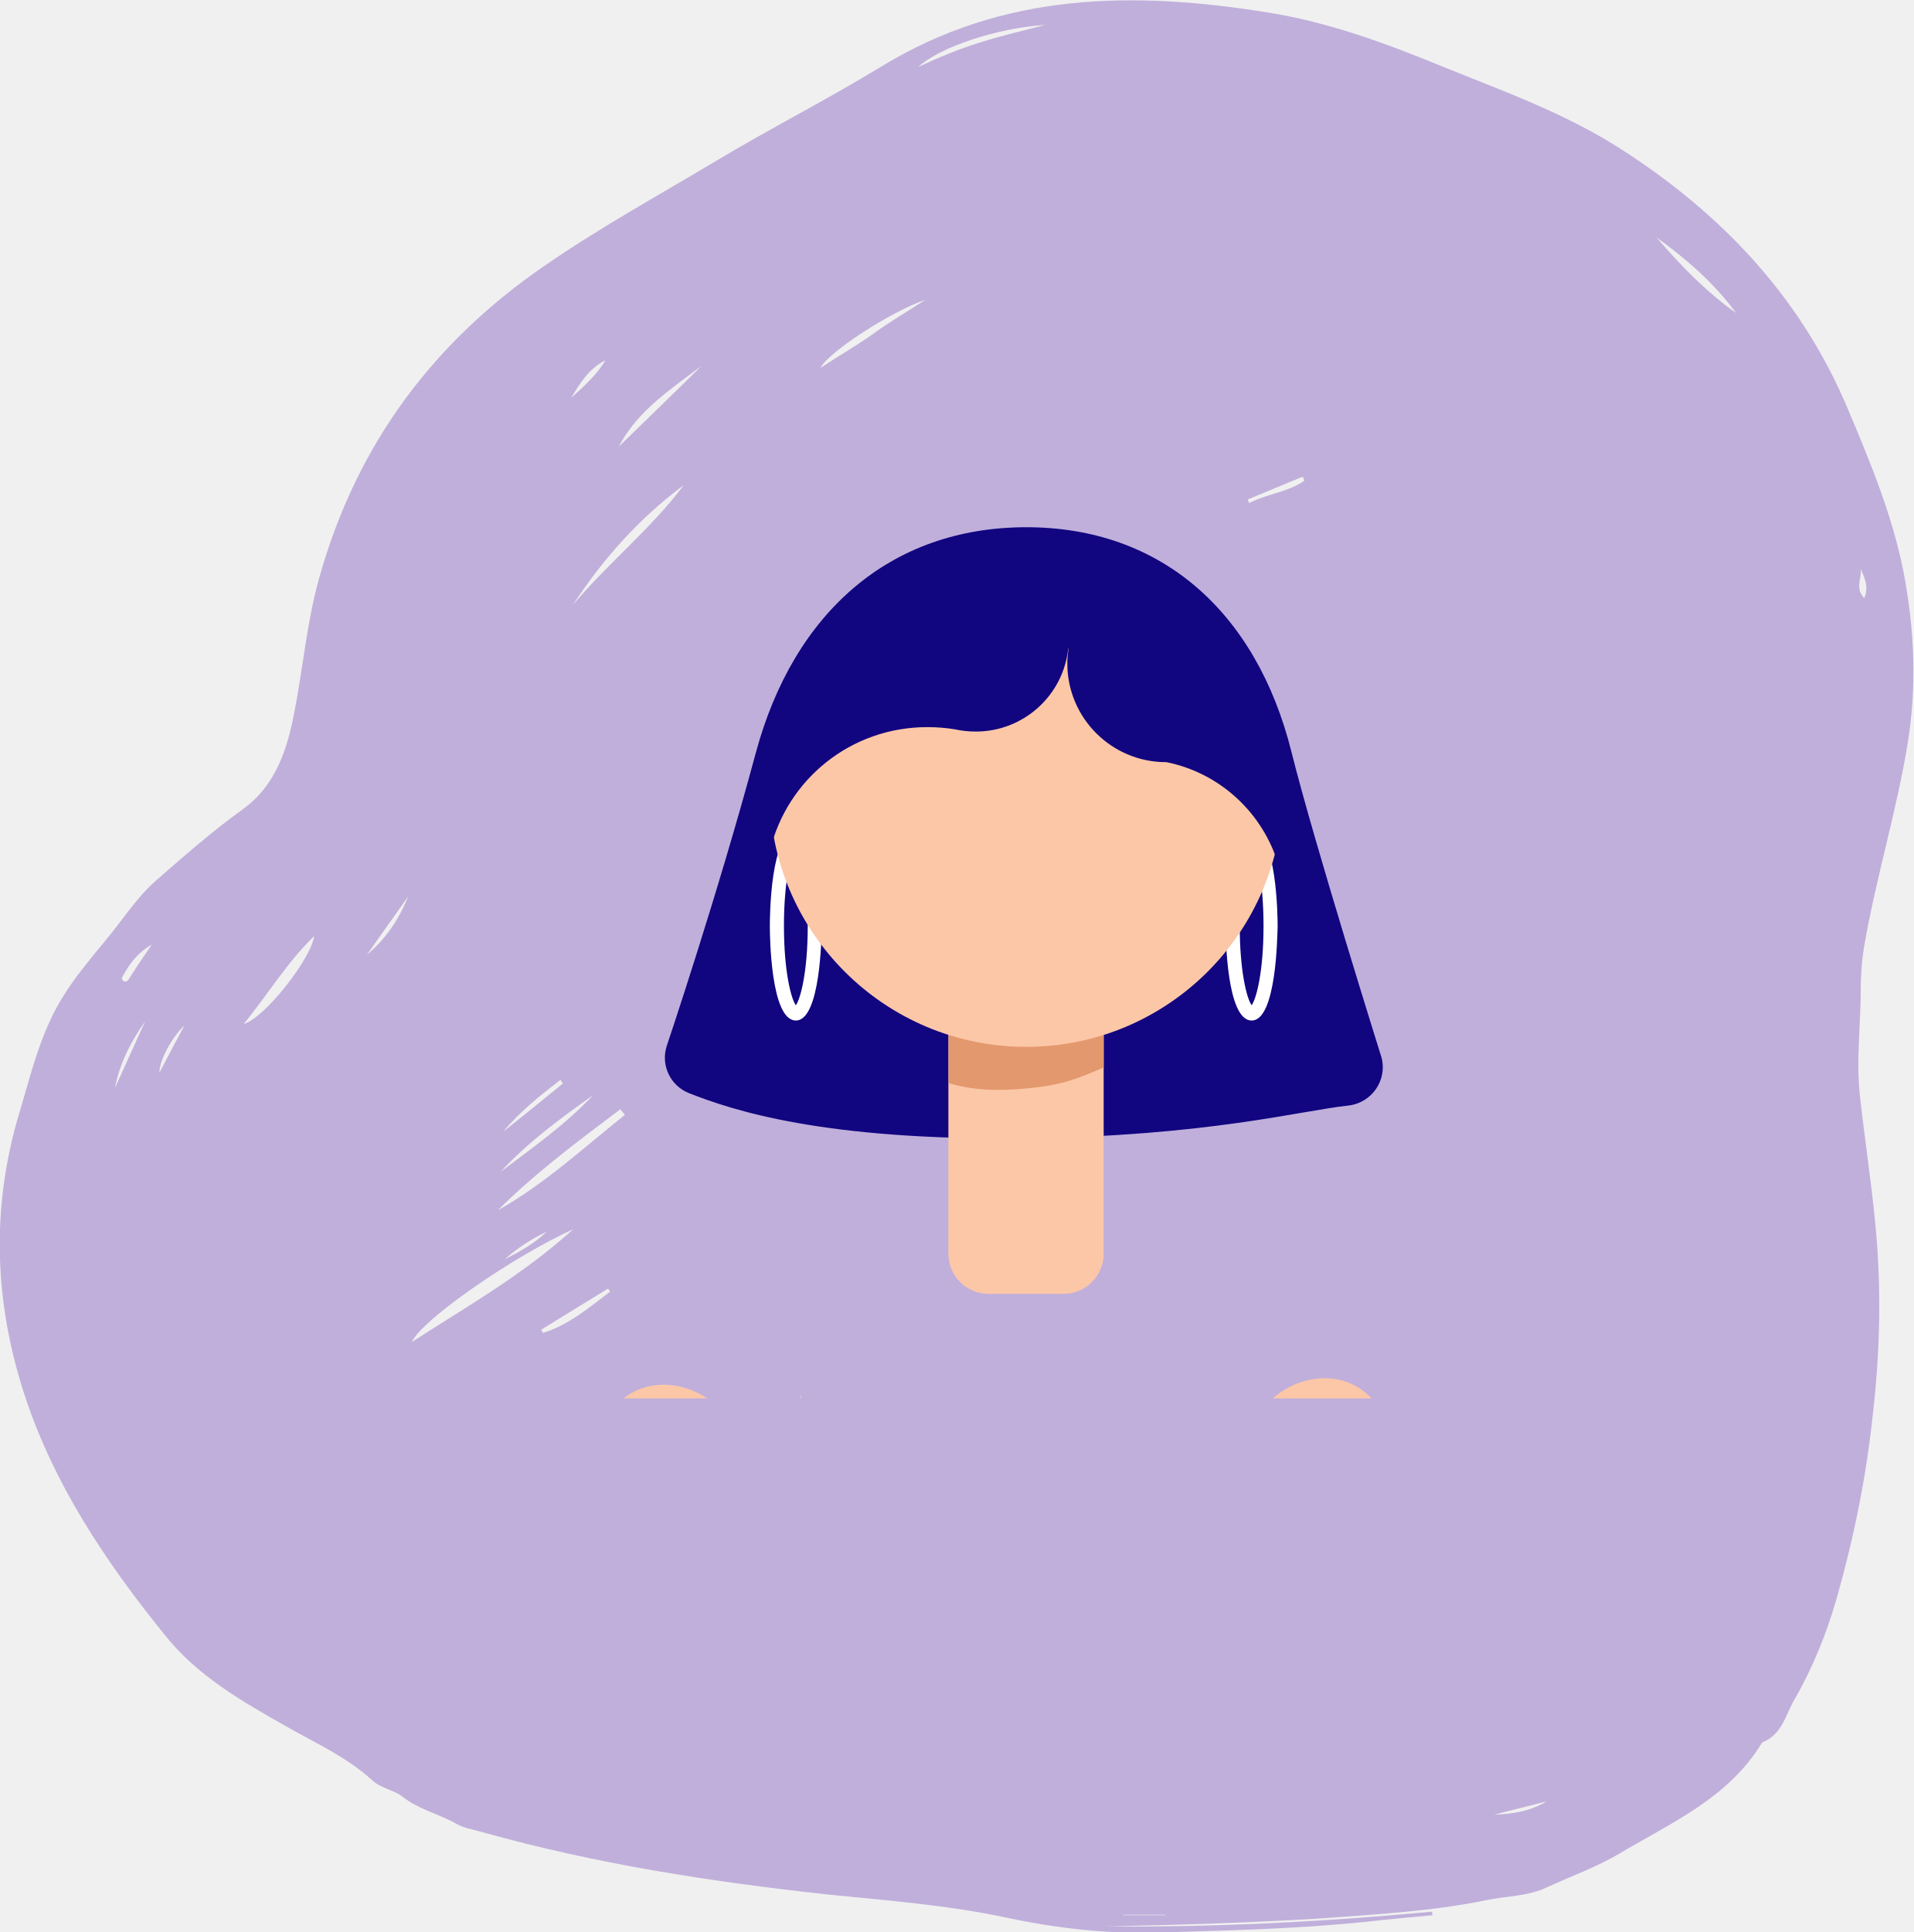
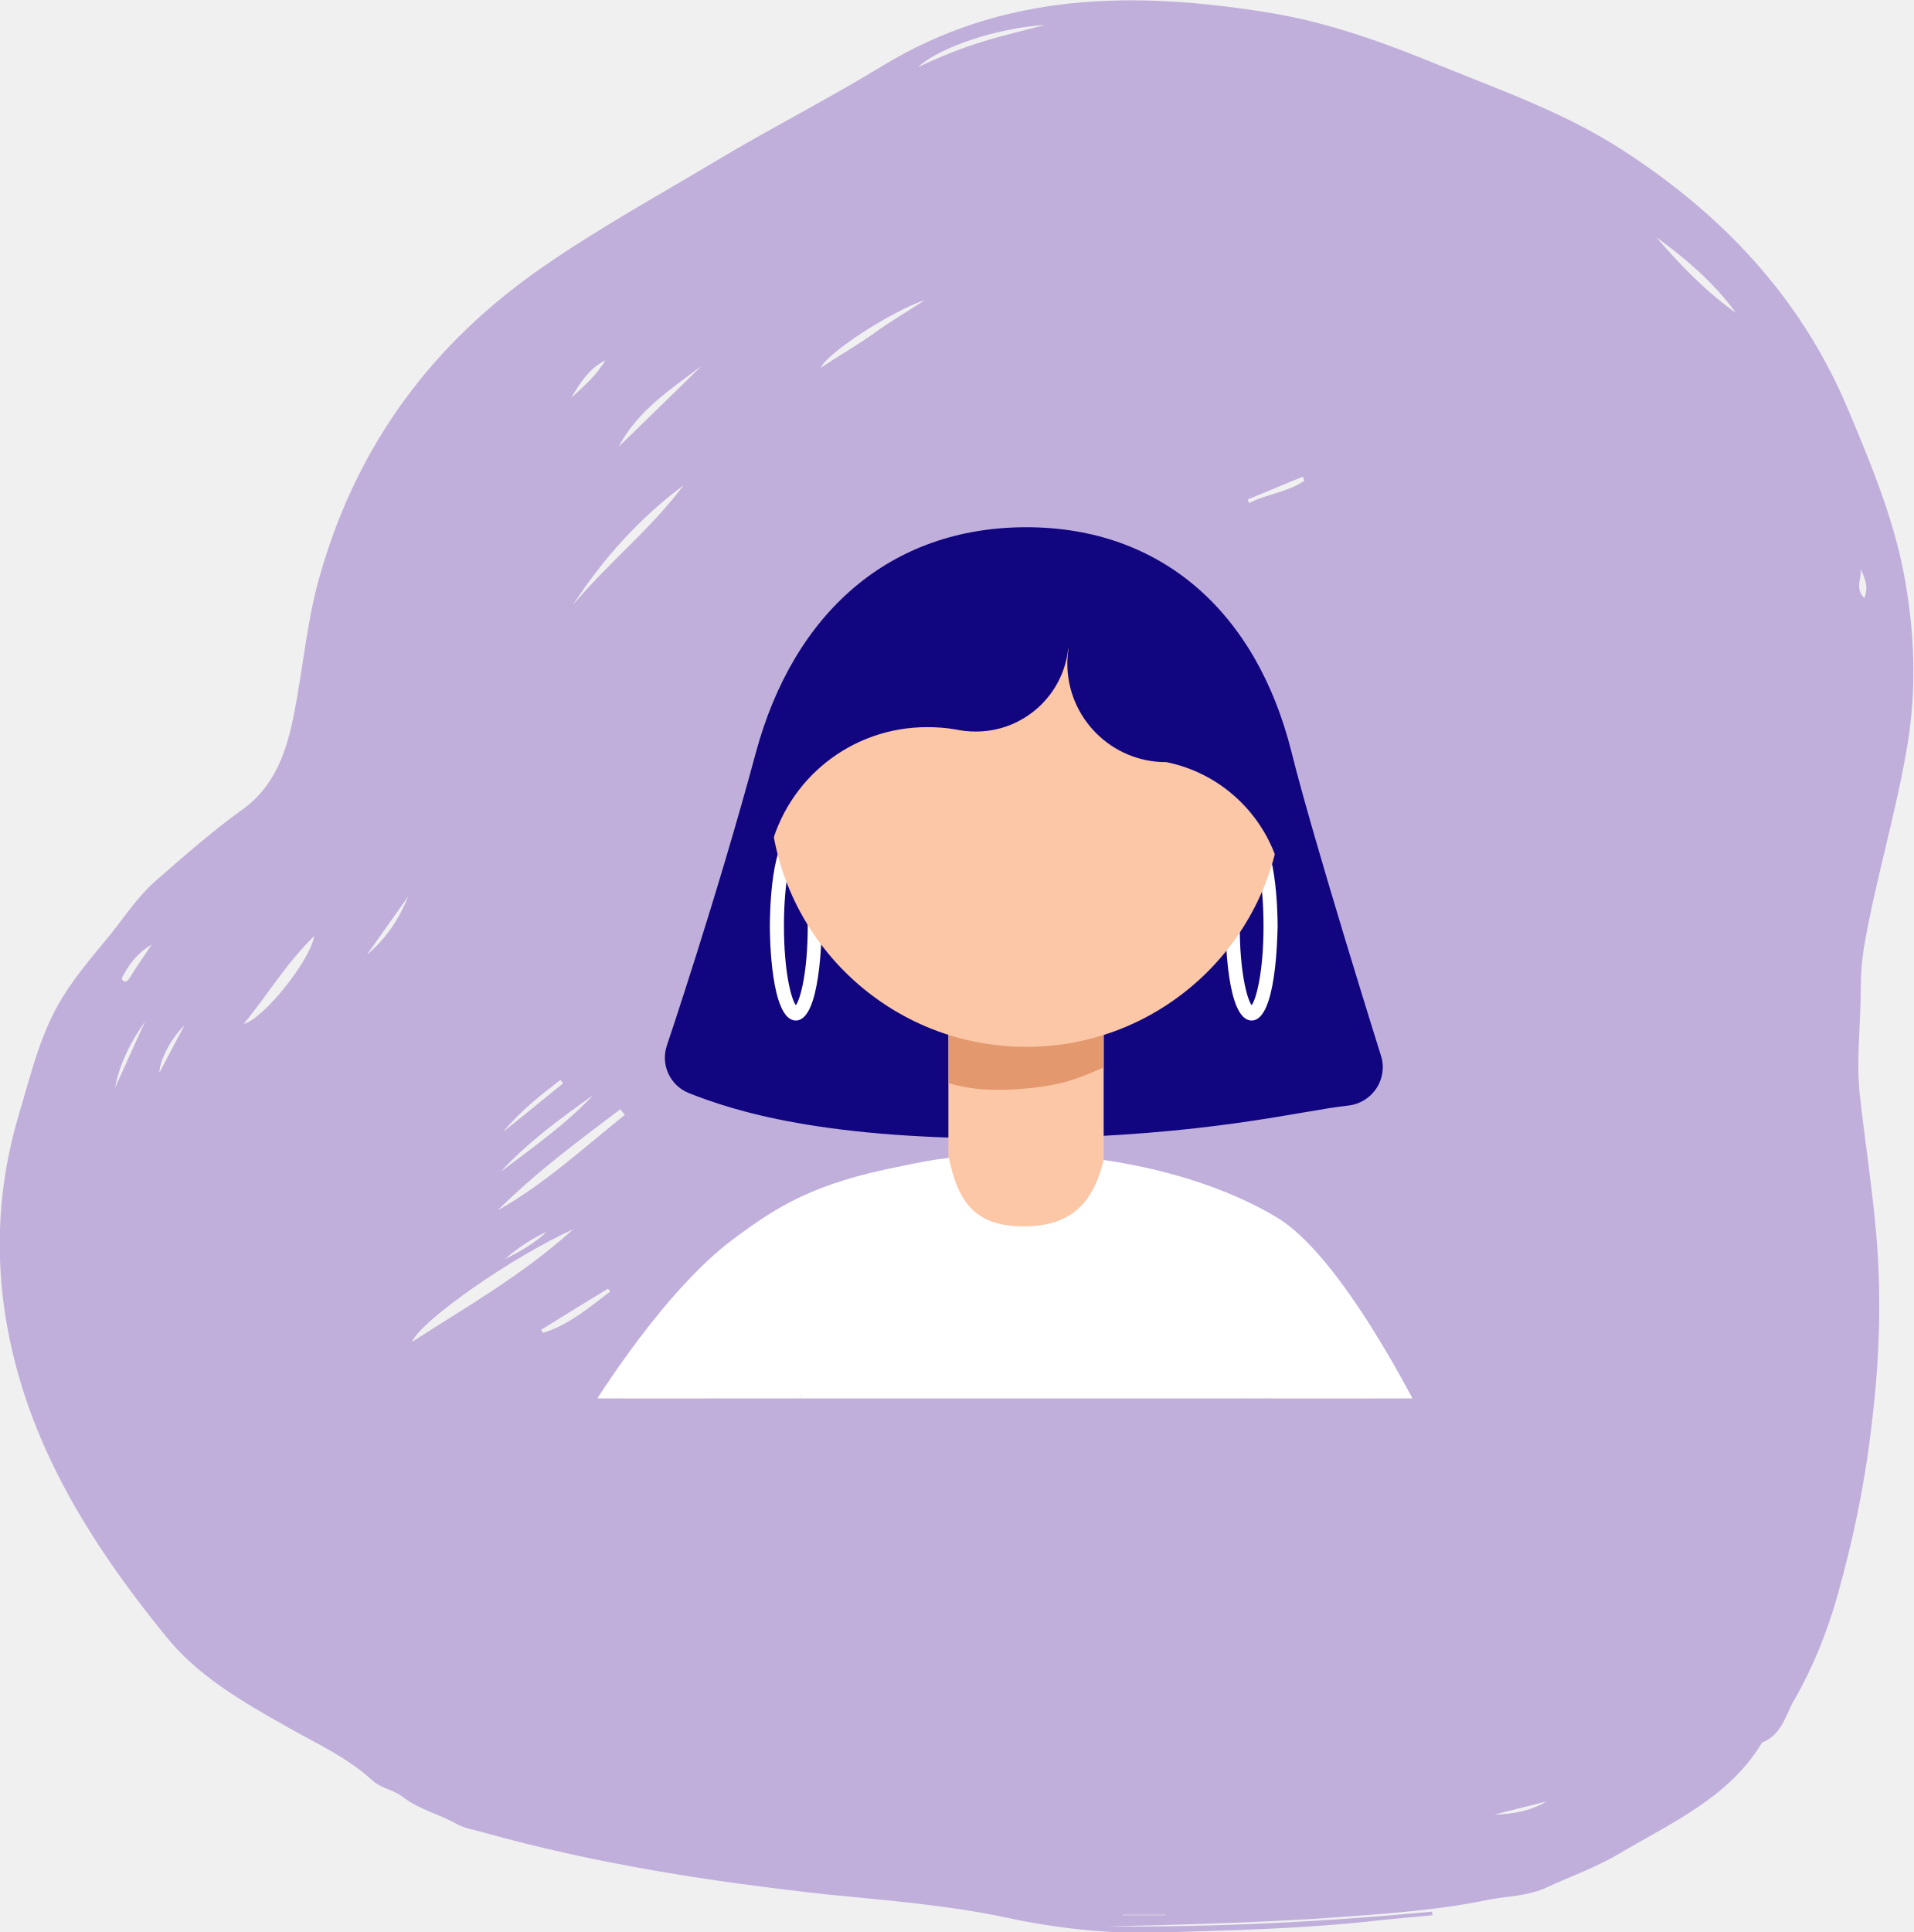
<svg xmlns="http://www.w3.org/2000/svg" width="104" height="105" viewBox="0 0 104 105" fill="none">
  <g clip-path="url(#clip0)">
    <path d="M60.123 104.696C66.038 104.751 71.953 104.447 77.841 103.895C77.841 103.95 77.841 104.005 77.868 104.088C76.647 104.199 75.452 104.309 74.231 104.447C70.482 104.834 66.733 104.917 62.984 105.027C60.206 105.11 57.457 104.806 54.736 104.226C51.514 103.536 48.21 103.287 44.933 102.956C38.629 102.265 32.381 101.299 26.271 99.587C25.799 99.448 25.244 99.366 24.855 99.145C23.883 98.592 22.772 98.344 21.883 97.653C21.411 97.267 20.717 97.212 20.217 96.742C18.857 95.499 17.19 94.754 15.635 93.87C13.191 92.489 10.72 91.081 8.97 88.871C5.721 84.867 2.916 80.641 1.333 75.808C-0.305 70.782 -0.499 65.7 1.028 60.564C1.694 58.354 2.194 56.117 3.444 54.129C4.083 53.107 4.86 52.168 5.638 51.229C6.582 50.124 7.332 48.882 8.443 47.887C9.998 46.534 11.525 45.181 13.219 43.966C14.969 42.695 15.607 40.762 15.996 38.719C16.496 36.178 16.69 33.609 17.44 31.096C19.467 24.109 23.522 18.641 29.52 14.498C32.547 12.399 35.769 10.632 38.907 8.754C41.85 6.987 44.961 5.412 47.904 3.617C54.541 -0.442 61.651 -0.498 68.982 0.69C72.231 1.215 75.314 2.347 78.341 3.59C81.673 4.943 85.033 6.13 88.088 8.091C93.559 11.599 97.863 16.128 100.418 22.176C101.64 25.076 102.862 28.003 103.473 31.124C104.056 34.189 104.195 37.255 103.695 40.376C103.084 44.132 101.945 47.777 101.307 51.533C101.196 52.251 101.14 52.969 101.14 53.715C101.14 55.648 100.89 57.553 101.084 59.459C101.334 61.779 101.695 64.071 101.918 66.391C102.279 69.926 102.195 73.488 101.779 77.023C101.418 80.365 100.751 83.624 99.835 86.855C99.279 88.788 98.53 90.639 97.53 92.379C97.058 93.179 96.863 94.284 95.78 94.698C93.975 97.709 90.837 99.062 88.005 100.746C86.755 101.492 85.394 101.962 84.089 102.569C83.034 103.066 81.923 103.039 80.84 103.26C77.896 103.867 74.897 104.033 71.926 104.254C67.982 104.502 64.067 104.613 60.123 104.696ZM22.383 72.936C25.327 71.031 28.382 69.318 31.159 66.805C27.826 68.324 22.939 71.721 22.383 72.936ZM33.964 60.591C33.88 60.481 33.797 60.398 33.714 60.288C31.409 62.027 29.104 63.74 27.049 65.783C29.604 64.347 31.714 62.386 33.964 60.591ZM31.131 32.891C33.047 30.599 35.38 28.749 37.157 26.374C34.741 28.169 32.769 30.378 31.131 32.891ZM13.247 55.648C14.33 55.372 16.885 52.168 17.079 50.87C15.552 52.361 14.524 54.101 13.247 55.648ZM57.235 47.004C55.541 47.446 51.57 49.931 50.792 51.008C52.986 49.655 55.041 48.357 57.235 47.004ZM90.032 12.897C91.337 14.416 92.726 15.852 94.364 17.012C93.17 15.382 91.67 14.084 90.032 12.897ZM38.129 19.884C36.463 21.154 34.658 22.314 33.63 24.275C35.13 22.811 36.657 21.348 38.129 19.884ZM27.215 63.684C28.965 62.359 30.742 61.116 32.242 59.514C30.465 60.785 28.715 62.055 27.215 63.684ZM49.904 3.645C51.014 3.12 52.153 2.651 53.319 2.292C54.458 1.933 55.652 1.657 56.819 1.353C54.236 1.518 51.098 2.54 49.904 3.645ZM50.292 16.294C48.432 16.929 45.016 19.138 44.6 19.994C45.599 19.331 46.571 18.779 47.46 18.144C48.404 17.453 49.376 16.901 50.292 16.294ZM29.409 72.273C29.437 72.329 29.492 72.384 29.52 72.439C30.937 71.997 32.02 71.058 33.158 70.202C33.13 70.147 33.103 70.092 33.047 70.036C31.825 70.782 30.603 71.528 29.409 72.273ZM67.954 43.303C66.455 44.214 64.955 45.126 63.428 46.037C63.456 46.092 63.483 46.148 63.539 46.203C65.122 45.429 66.621 44.49 67.954 43.303ZM65.677 48.274C66.566 48.164 69.287 46.424 69.843 45.706C68.371 46.589 67.038 47.446 65.677 48.274ZM30.603 58.879C30.548 58.824 30.52 58.769 30.465 58.686C29.354 59.542 28.271 60.398 27.354 61.503C28.437 60.647 29.52 59.763 30.603 58.879ZM22.189 48.716C21.439 49.765 20.689 50.843 19.939 51.892C20.967 51.036 21.689 49.959 22.189 48.716ZM6.249 59.128C6.804 57.912 7.332 56.725 7.887 55.51C7.11 56.614 6.499 57.802 6.249 59.128ZM70.898 26.125C70.87 26.042 70.843 25.987 70.815 25.904C69.815 26.319 68.815 26.733 67.816 27.147C67.843 27.202 67.871 27.258 67.899 27.34C68.843 26.843 69.982 26.76 70.898 26.125ZM68.26 51.395C69.204 51.146 70.01 50.677 70.704 50.042C69.704 50.207 69.01 50.843 68.26 51.395ZM8.248 51.34C7.554 51.726 7.082 52.306 6.721 52.969C6.665 53.079 6.554 53.19 6.693 53.3C6.832 53.411 6.943 53.3 6.999 53.218C7.415 52.555 7.832 51.947 8.248 51.34ZM31.048 21.624C31.742 20.988 32.436 20.381 32.908 19.58C32.02 20.022 31.52 20.823 31.048 21.624ZM10.025 55.731C9.276 56.449 8.665 57.664 8.665 58.299C9.137 57.388 9.581 56.559 10.025 55.731ZM84.061 97.902C83.117 98.15 82.173 98.371 81.229 98.62C82.228 98.592 83.2 98.427 84.061 97.902ZM27.438 68.434C28.271 68.02 29.048 67.578 29.715 66.943C28.882 67.33 28.132 67.827 27.438 68.434ZM101.14 30.931C101.196 31.428 100.807 31.98 101.334 32.505C101.584 31.897 101.362 31.428 101.14 30.931ZM59.068 39.05C59.818 38.829 60.456 38.415 61.067 37.945C60.318 38.194 59.651 38.581 59.068 39.05ZM61.04 104.061V104.088C61.817 104.088 62.567 104.088 63.345 104.088V104.061C62.567 104.061 61.817 104.061 61.04 104.061Z" fill="#C0AFDB" />
  </g>
  <g clip-path="url(#clip1)">
    <path d="M1.197 83.982C7.771 87.344 14.42 89.275 21.862 89.127C28.825 88.98 35.611 87.114 39.527 80.868C42.121 76.721 35.565 72.905 32.98 77.035C30.33 81.266 25.039 81.58 20.523 81.534C14.928 81.497 9.969 79.954 5.038 77.423C0.698 75.215 -3.162 81.765 1.197 83.982Z" fill="#FCC7A7" />
    <path d="M102.345 77.432C97.386 79.963 92.456 81.497 86.86 81.543C82.095 81.58 77.783 81.044 75.087 76.693C72.519 72.545 65.963 76.36 68.54 80.527C70.22 83.243 72.501 85.626 75.364 87.058C78.577 88.675 81.957 89.054 85.502 89.137C92.945 89.285 99.603 87.354 106.168 83.991C110.517 81.765 106.676 75.215 102.345 77.432Z" fill="#FCC7A7" />
    <path d="M75.087 57.459C75.087 57.459 71.421 45.782 70.193 40.849C68.281 33.236 63.101 28.654 55.788 28.654C48.364 28.654 43.137 33.319 41.087 40.895C38.991 48.692 36.239 56.849 36.239 56.849C35.907 57.884 36.424 58.983 37.421 59.399C39.785 60.332 44.716 61.995 55.769 61.865C65.64 61.745 70.737 60.35 73.304 60.083C74.588 59.925 75.419 58.678 75.087 57.459Z" fill="#110580" />
    <path d="M59.989 53.764H51.549V68.138C51.549 69.339 52.528 70.319 53.728 70.319H57.81C59.01 70.319 59.989 69.339 59.989 68.138V53.764Z" fill="#FCC7A7" />
    <path d="M43.257 55.463C41.891 55.463 41.844 50.863 41.844 50.336C41.844 49.81 41.881 45.209 43.257 45.209C44.624 45.209 44.67 49.81 44.67 50.336C44.651 50.863 44.605 55.463 43.257 55.463ZM43.257 46.004C43.008 46.336 42.611 47.805 42.611 50.318C42.611 52.831 43.008 54.299 43.257 54.632C43.507 54.299 43.904 52.831 43.904 50.318C43.904 47.814 43.507 46.364 43.257 46.004Z" fill="white" />
    <path d="M68.032 55.463C66.665 55.463 66.619 50.863 66.619 50.336C66.619 49.81 66.656 45.209 68.032 45.209C69.398 45.209 69.445 49.81 69.445 50.336C69.426 50.863 69.38 55.463 68.032 55.463ZM68.032 46.004C67.782 46.336 67.385 47.805 67.385 50.318C67.385 52.831 67.782 54.299 68.032 54.632C68.281 54.299 68.678 52.831 68.678 50.318C68.678 47.814 68.281 46.364 68.032 46.004Z" fill="white" />
    <path d="M55.778 56.895C63.484 56.895 69.731 50.646 69.731 42.936C69.731 35.227 63.484 28.977 55.778 28.977C48.073 28.977 41.826 35.227 41.826 42.936C41.826 50.646 48.073 56.895 55.778 56.895Z" fill="#FCC7A7" />
    <path d="M41.54 43.953C41.558 44.184 41.577 44.405 41.604 44.618C41.604 44.636 41.604 44.682 41.604 44.701C41.623 44.95 41.669 45.181 41.706 45.431V45.449C41.743 45.699 41.807 45.948 41.854 46.216C42.786 42.354 46.249 39.518 50.395 39.518C50.912 39.518 51.411 39.555 51.909 39.638C52.279 39.721 52.657 39.758 53.045 39.758C55.64 39.758 57.791 37.791 58.059 35.259C58.059 35.259 58.078 35.259 58.078 35.241C58.041 35.509 58.013 35.777 58.013 36.054C58.013 39.019 60.414 41.421 63.378 41.421H63.396C66.296 42.003 68.623 44.156 69.472 46.955C69.657 46.336 69.786 45.689 69.888 45.043C69.888 45.024 69.888 45.006 69.888 44.96C69.925 44.692 69.953 44.424 69.971 44.128C69.971 44.063 69.989 43.98 69.989 43.925C70.008 43.611 70.026 43.306 70.026 42.992C70.026 42.724 70.026 42.474 70.008 42.225C70.008 42.142 69.989 42.077 69.989 41.994C69.971 41.809 69.971 41.625 69.952 41.458C69.952 41.375 69.934 41.292 69.915 41.209C69.897 41.043 69.879 40.858 69.851 40.691C69.832 40.608 69.832 40.525 69.814 40.442C69.777 40.276 69.749 40.091 69.712 39.925C69.694 39.842 69.675 39.777 69.675 39.694C69.638 39.509 69.592 39.343 69.528 39.158C69.509 39.093 69.491 39.038 69.463 38.973C69.398 38.788 69.343 38.604 69.278 38.41C69.26 38.373 69.241 38.308 69.241 38.262C69.177 38.059 69.094 37.846 69.011 37.661C68.992 37.643 68.992 37.597 68.974 37.578C68.891 37.347 68.789 37.126 68.687 36.895C67.469 34.28 65.456 32.081 62.962 30.631C62.178 30.178 61.346 29.781 60.478 29.495C60.46 29.495 60.414 29.476 60.395 29.476C60.146 29.393 59.897 29.31 59.629 29.245C59.592 29.227 59.546 29.227 59.509 29.208C58.946 29.061 58.373 28.941 57.791 28.857C57.708 28.839 57.644 28.839 57.56 28.839C57.33 28.82 57.127 28.802 56.896 28.774C56.813 28.774 56.73 28.756 56.646 28.756C56.36 28.737 56.065 28.737 55.751 28.737C47.874 28.737 41.484 35.13 41.484 43.01C41.484 43.278 41.484 43.528 41.503 43.796C41.54 43.87 41.54 43.916 41.54 43.953Z" fill="#110580" />
-     <path d="M69.38 6 6.152C65.834 64.037 61.771 63.307 59.989 63.039C59.426 65.358 58.244 66.651 55.64 66.651C52.99 66.651 52.075 65.321 51.577 62.937C51.041 62.956 49.398 63.288 49.028 63.371C44.218 64.304 42.269 65.552 39.841 67.353C36.129 70.134 32.5 75.898 31.715 77.201C31.613 77.367 31.613 77.57 31.715 77.737C32.149 78.402 33.349 80.12 35.076 81.238C37.477 82.836 40.339 83.705 40.339 83.705C40.339 83.705 41.503 81.589 41.835 80.776C42.288 79.714 43.497 76.148 43.497 76.148C43.497 76.148 42.398 78.531 42.315 80.998C42.251 83.261 43.017 85.811 42.962 87.308C42.795 90.726 41.78 93.673 41.429 95.003C41.346 95.317 41.53 95.65 41.863 95.705C43.71 96.121 49.222 97.368 54.818 97.34C62.094 97.34 67.09 96.555 68.854 96.278C69.186 96.213 69.389 95.908 69.306 95.576C69.02 94.412 68.521 92.426 68.022 87.982C67.626 84.499 68.041 83.834 68.022 81.386C68.022 79.584 67.275 75.972 67.275 75.972L67.976 82.855C67.976 82.855 70.525 82.975 74.172 81.386C75.437 80.822 77.035 79.39 77.7 78.753C77.884 78.568 77.949 78.273 77.82 78.051C76.906 76.166 72.87 68.221 69.38 66.152Z" fill="white" />
+     <path d="M69.38 66.152C65.834 64.037 61.771 63.307 59.989 63.039C59.426 65.358 58.244 66.651 55.64 66.651C52.99 66.651 52.075 65.321 51.577 62.937C51.041 62.956 49.398 63.288 49.028 63.371C44.218 64.304 42.269 65.552 39.841 67.353C36.129 70.134 32.5 75.898 31.715 77.201C31.613 77.367 31.613 77.57 31.715 77.737C32.149 78.402 33.349 80.12 35.076 81.238C37.477 82.836 40.339 83.705 40.339 83.705C40.339 83.705 41.503 81.589 41.835 80.776C42.288 79.714 43.497 76.148 43.497 76.148C43.497 76.148 42.398 78.531 42.315 80.998C42.251 83.261 43.017 85.811 42.962 87.308C42.795 90.726 41.78 93.673 41.429 95.003C41.346 95.317 41.53 95.65 41.863 95.705C43.71 96.121 49.222 97.368 54.818 97.34C62.094 97.34 67.09 96.555 68.854 96.278C69.186 96.213 69.389 95.908 69.306 95.576C69.02 94.412 68.521 92.426 68.022 87.982C67.626 84.499 68.041 83.834 68.022 81.386C68.022 79.584 67.275 75.972 67.275 75.972L67.976 82.855C67.976 82.855 70.525 82.975 74.172 81.386C75.437 80.822 77.035 79.39 77.7 78.753C77.884 78.568 77.949 78.273 77.82 78.051C76.906 76.166 72.87 68.221 69.38 66.152Z" fill="white" />
    <path d="M55.778 56.895C54.31 56.895 52.897 56.664 51.568 56.249V58.863C52.897 59.279 54.347 59.297 55.843 59.15C57.81 58.965 58.659 58.586 59.989 58.013V56.249C58.669 56.664 57.256 56.895 55.778 56.895Z" fill="#E3996D" />
    <path d="M67.413 75.917C67.413 75.917 67.949 78.984 67.995 80.481C68.013 81.395 67.995 82.846 67.995 82.846C67.995 82.846 68.678 82.846 69.029 82.809C69.38 82.79 69.796 82.707 69.796 82.707C69.796 82.707 69.38 81.34 68.946 79.972C68.53 78.762 67.413 75.917 67.413 75.917Z" fill="#E0E0E0" />
    <path d="M43.59 75.751C43.59 75.751 42.842 77.885 42.509 79.252C42.26 80.287 42.361 81.201 42.306 81.451C42.223 81.885 41.789 83.086 41.577 83.649C41.512 83.816 41.327 83.917 41.161 83.88C40.875 83.816 40.431 83.714 40.099 83.612C39.563 83.446 39.185 83.28 39.268 83.326C39.268 83.326 40.431 81.663 41.263 80.259C41.974 79.049 43.59 75.751 43.59 75.751Z" fill="#E0E0E0" />
  </g>
  <defs>
    <clipPath id="clip0">
      <rect width="104" height="105" fill="white" />
    </clipPath>
    <clipPath id="clip1">
      <rect x="29" y="15" width="54" height="61" fill="white" />
    </clipPath>
  </defs>
</svg>
